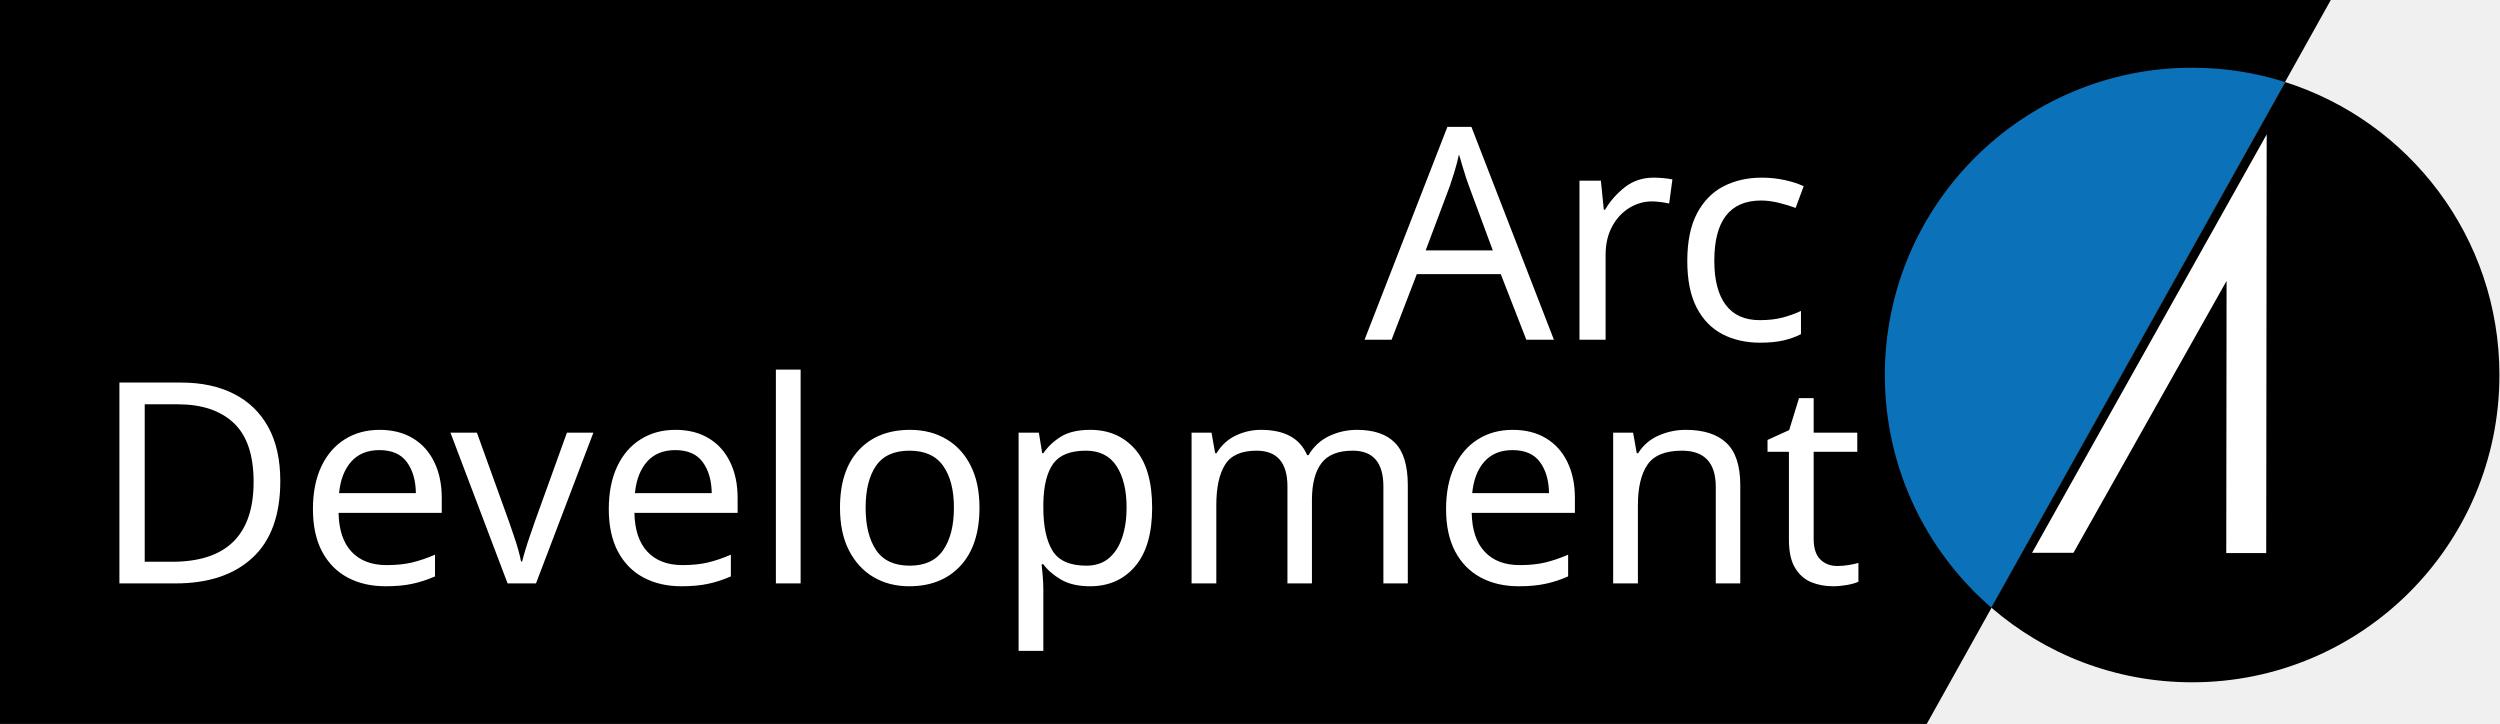
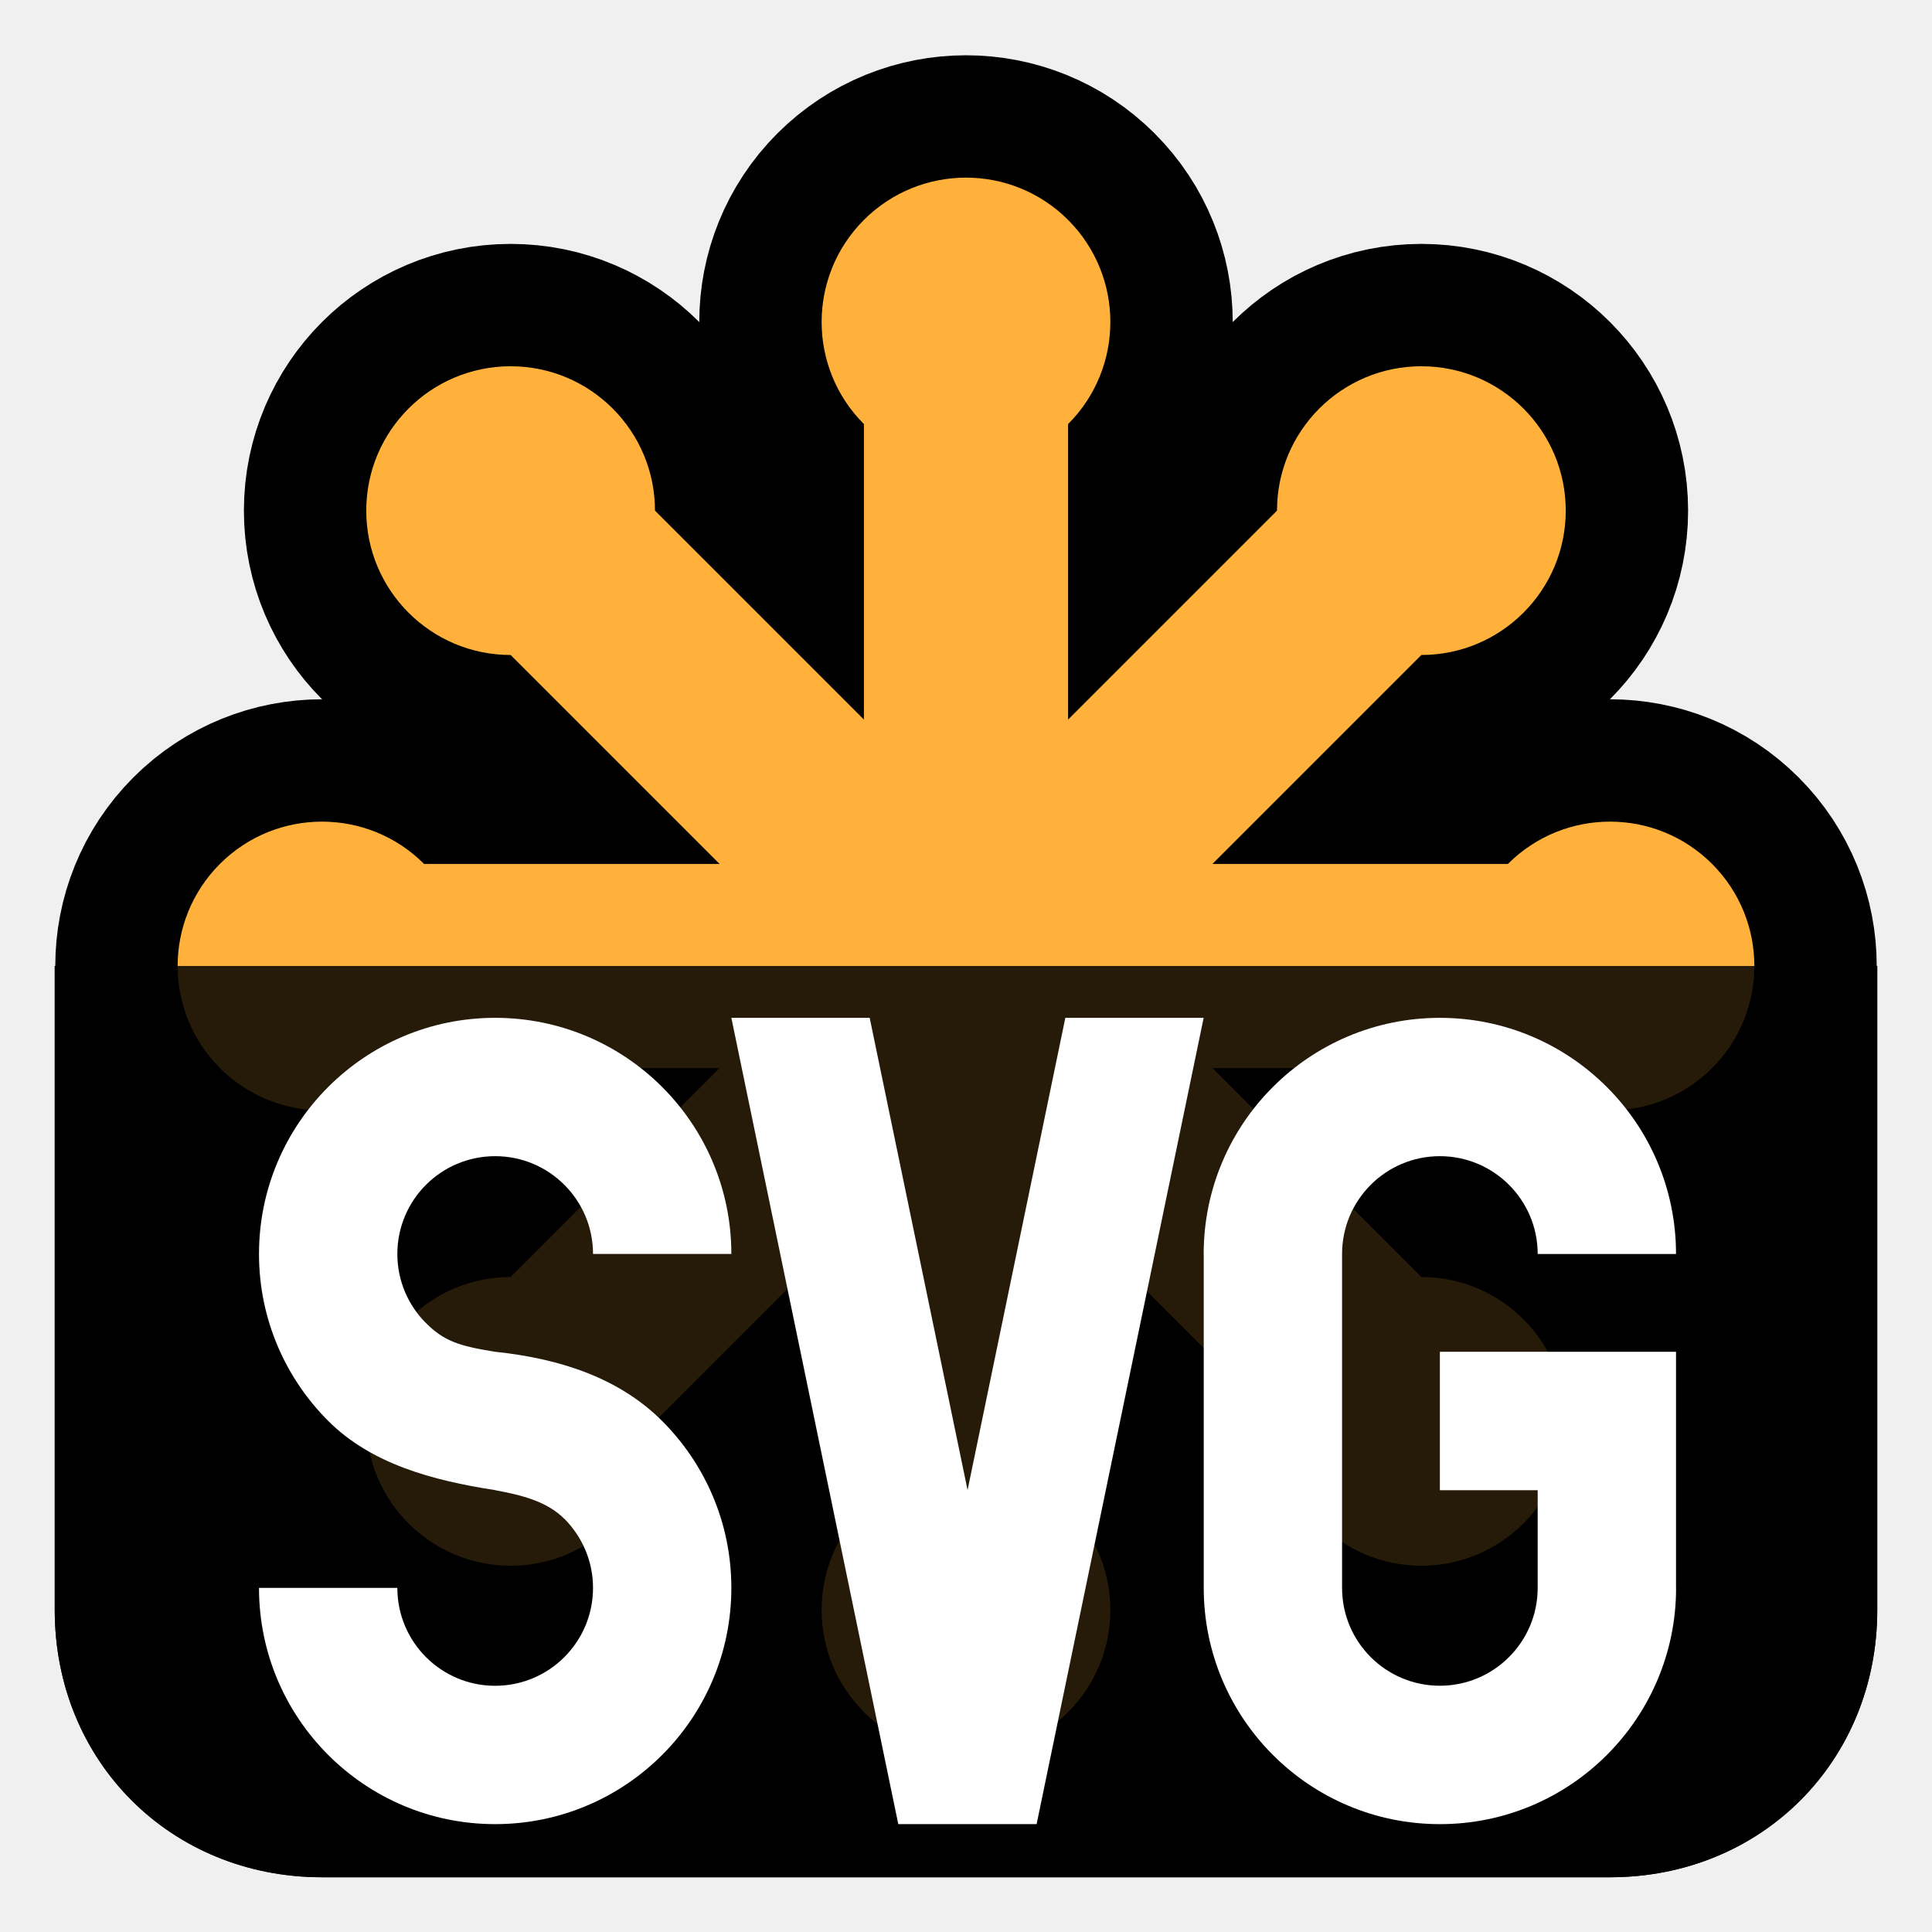
- <svg xmlns="http://www.w3.org/2000/svg" id="Layer_1" viewBox="0 0 480 139">
-   <style>.st0{fill:none}.st1{fill:#fff}.st2{font-family:Raleway; font-weight: 100;}.st6{fill:none;stroke:#000;stroke-width:3;stroke-miterlimit:10}</style>
-   <path d="M448.07-1l-9.62 17.24-8.36 14.96L369.93 139H-1V-1z" />
-   <path class="st0" d="M-1 139h479.92v.01H-1z" />
-   <text transform="translate(261.994 65.233)" class="st1 st2" font-size="57">Arc</text>
-   <text transform="translate(17.692 112.015)" class="st1 st2" font-size="54">Development</text>
-   <path class="st0" d="M382.44 116.43l47.65-85.23 8.36-14.96M369.83 139l-.01.01L362 153" />
-   <path d="M438.76 15.76l-56.42 100.91c-12.52-10.83-20.45-26.82-20.45-44.67 0-32.58 26.42-59 59-59 6.23 0 12.24.97 17.87 2.76z" fill="#0b72b9" />
-   <path d="M479.89 72c0 32.58-26.42 59-59 59-14.73 0-28.21-5.4-38.55-14.33l56.42-100.91c23.85 7.57 41.13 29.89 41.13 56.24z" />
-   <g id="Group_186" transform="translate(30.153 11.413)">
-     <g id="Group_185">
-       <g id="Words">
-         <path id="Path_59" class="st1" d="M405.05 14.4l-.09 80.38-7.67-.01.06-52.25-29.4 52.21-7.94-.01 45.04-80.32z" />
-       </g>
+ <svg xmlns="http://www.w3.org/2000/svg" xmlns:xlink="http://www.w3.org/1999/xlink" width="100%" height="100%" viewBox="0 0 300 300">
+   <defs>
+     <g id="SVG" fill="#fff" transform="scale(2) translate(20,79)">
+       <path id="S" d="M 5.482,31.319 C2.163,28.001 0.109,23.419 0.109,18.358 C0.109,8.232 8.322,0.024 18.443,0.024 C28.569,0.024 36.782,8.232 36.782,18.358 L26.042,18.358 C26.042,14.164 22.638,10.765 18.443,10.765 C14.249,10.765 10.850,14.164 10.850,18.358 C10.850,20.453 11.701,22.351 13.070,23.721 L13.075,23.721 C14.450,25.101 15.595,25.500 18.443,25.952 L18.443,25.952 C23.509,26.479 28.091,28.006 31.409,31.324 L31.409,31.324 C34.728,34.643 36.782,39.225 36.782,44.286 C36.782,54.412 28.569,62.625 18.443,62.625 C8.322,62.625 0.109,54.412 0.109,44.286 L10.850,44.286 C10.850,48.480 14.249,51.884 18.443,51.884 C22.638,51.884 26.042,48.480 26.042,44.286 C26.042,42.191 25.191,40.298 23.821,38.923 L23.816,38.923 C22.441,37.548 20.468,37.074 18.443,36.697 L18.443,36.692 C13.533,35.939 8.800,34.638 5.482,31.319 L5.482,31.319 L5.482,31.319 Z" />
+       <path id="V" d="M 73.452,0.024 L60.482,62.625 L49.742,62.625 L36.782,0.024 L47.522,0.024 L55.122,36.687 L62.712,0.024 L73.452,0.024 Z" />
+       <path id="G" d="M 91.792,25.952 L110.126,25.952 L110.126,44.286 L110.131,44.286 C110.131,54.413 101.918,62.626 91.792,62.626 C81.665,62.626 73.458,54.413 73.458,44.286 L73.458,44.286 L73.458,18.359 L73.453,18.359 C73.453,8.233 81.665,0.025 91.792,0.025 C101.913,0.025 110.126,8.233 110.126,18.359 L99.385,18.359 C99.385,14.169 95.981,10.765 91.792,10.765 C87.597,10.765 84.198,14.169 84.198,18.359 L84.198,44.286 L84.198,44.286 C84.198,48.481 87.597,51.880 91.792,51.880 C95.981,51.880 99.380,48.481 99.385,44.291 L99.385,44.286 L99.385,36.698 L91.792,36.698 L91.792,25.952 L91.792,25.952 Z" />
+     </g>
+   </defs>
+   <path id="base" fill="#000" d="M8.5,150 H291.5 V250 C291.5,273.5 273.5,291.5 250,291.5 H50 C26.5,291.5 8.5,273.5 8.5,250 Z" />
+   <g stroke-width="38" stroke="#000">
+     <g id="svgstar" transform="translate(150, 150)">
+       <path id="svgbar" fill="#ffb13b" d="M-84.149,-15.851 a22.417,22.417 0 1 0 0,31.703 h168.297 a22.417,22.417 0 1 0 0,-31.703 Z" />
+       <use xlink:href="#svgbar" transform="rotate(45)" />
+       <use xlink:href="#svgbar" transform="rotate(90)" />
+       <use xlink:href="#svgbar" transform="rotate(135)" />
    </g>
  </g>
-   <path class="st0" d="M457-17l-8.93 16-9.62 17.24-8.36 14.96L369.93 139l-.01.01L361 155" />
+   <use xlink:href="#svgstar" />
+   <use xlink:href="#base" opacity="0.85" />
+   <use xlink:href="#SVG" />
</svg>
